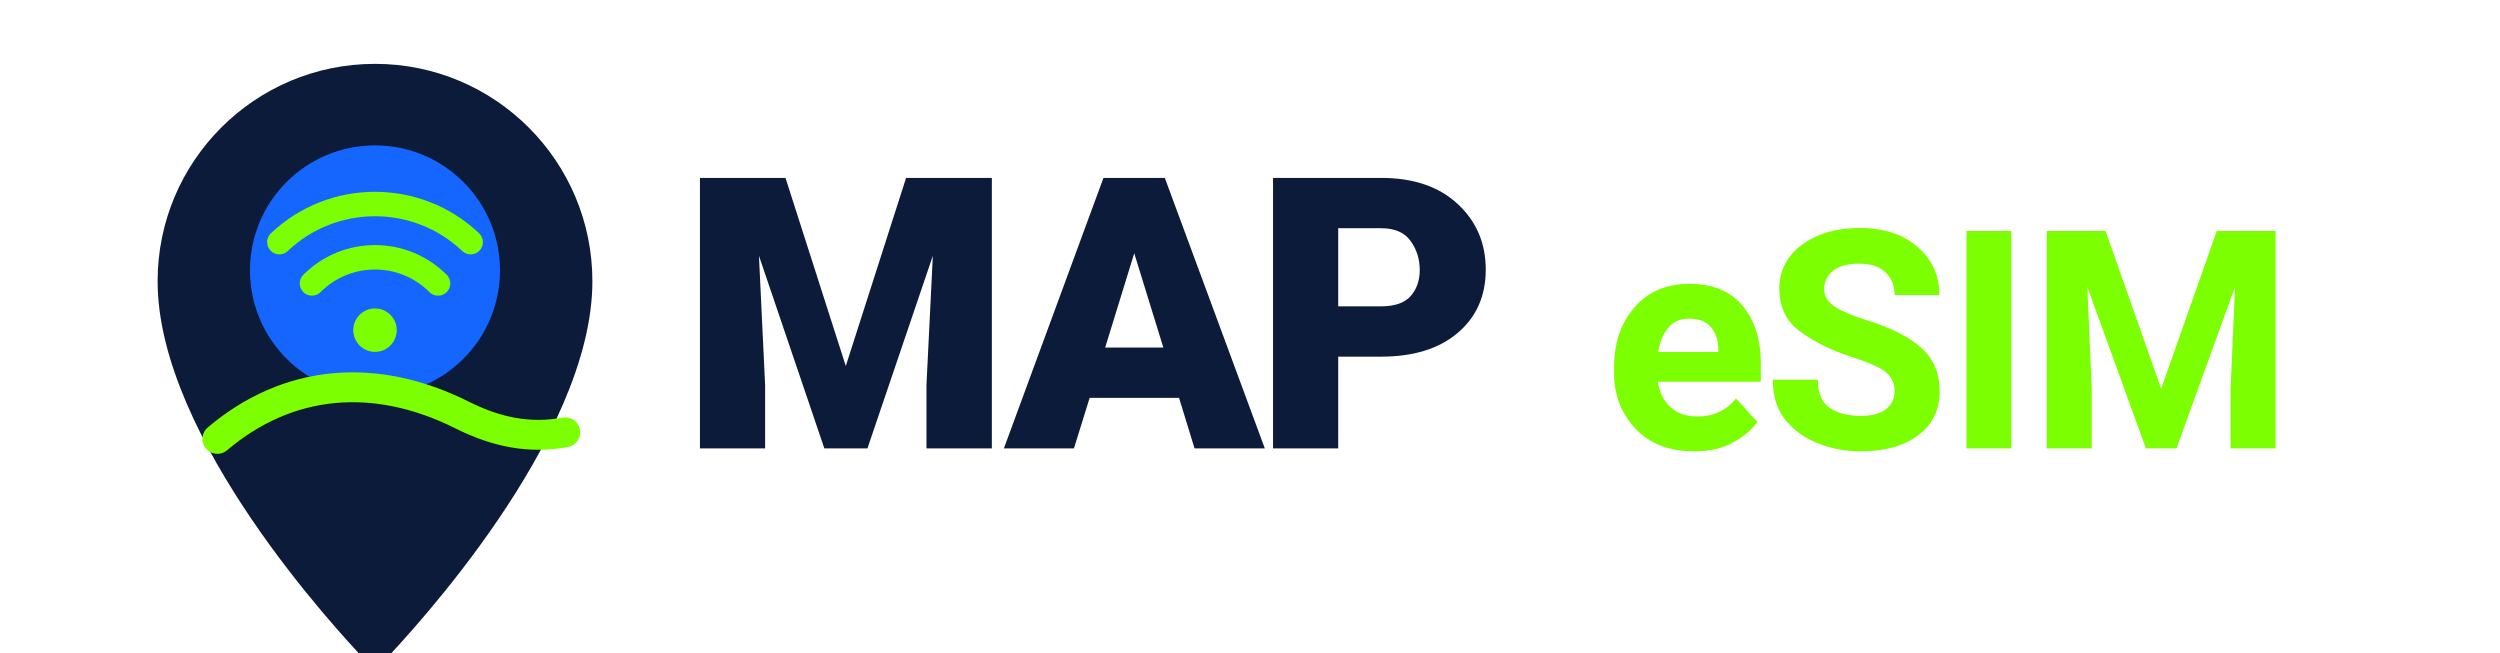
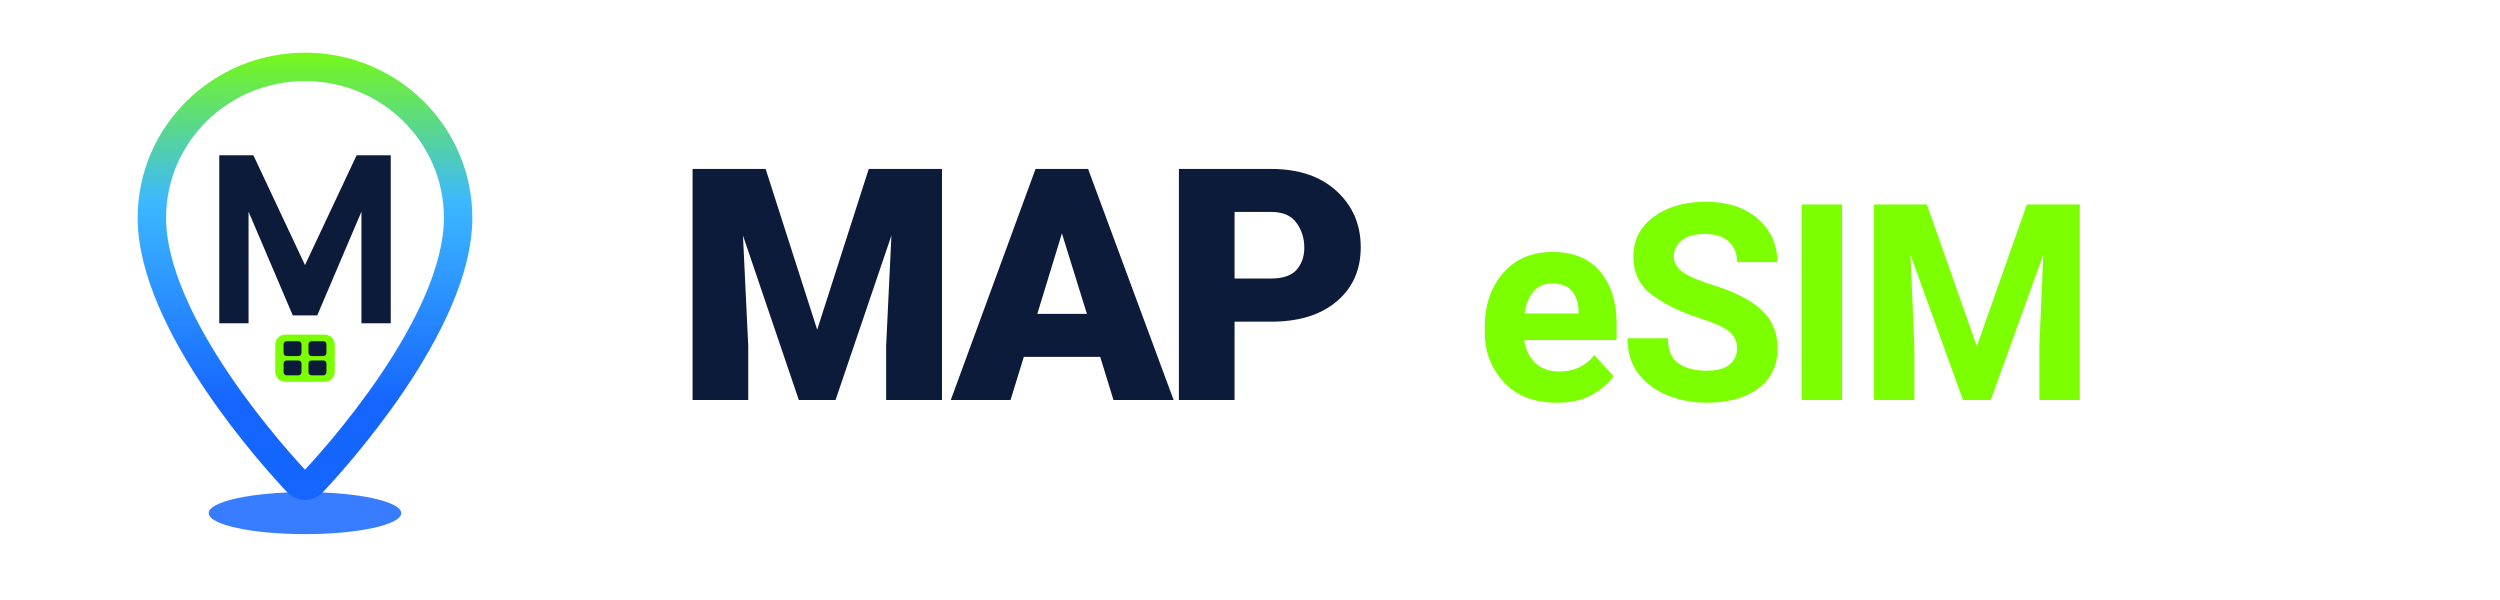
- <svg xmlns="http://www.w3.org/2000/svg" viewBox="0 0 184 48" fill="none">
-   <g transform="translate(2 1.5) scale(0.8)">
-     <path fill="#0D1B3A" d="M32 4C20.954 4 12 12.954 12 24c0 14.5 16.8 32.4 18.95 34.7a1.5 1.5 0 0 0 2.1 0C35.2 56.4 52 38.5 52 24 52 12.954 43.046 4 32 4Z" />
-     <circle cx="32" cy="23" r="11.5" fill="#1565FF" />
-     <circle cx="32" cy="28.5" r="2" fill="#7CFF00" />
-     <path stroke="#7CFF00" stroke-width="2.25" stroke-linecap="round" d="M26.2 24.2a8.2 8.2 0 0 1 11.6 0" />
-     <path stroke="#7CFF00" stroke-width="2.25" stroke-linecap="round" d="M23.2 20.4a12.8 12.8 0 0 1 17.6 0" />
-     <path stroke="#7CFF00" stroke-width="2.75" stroke-linecap="round" d="M17.5 38.5c6.5-5.5 14.5-6.2 22.5-2.2 3.2 1.6 6.2 2.2 9.5 1.6" />
+ <svg xmlns="http://www.w3.org/2000/svg" viewBox="0 0 200 48" fill="none" role="img" aria-label="MAP eSIM">
+   <defs>
+     <linearGradient id="pinStrokeLight" x1="24" y1="2" x2="24" y2="44" gradientUnits="userSpaceOnUse">
+       <stop offset="0%" stop-color="#7CFF00" />
+       <stop offset="45%" stop-color="#3DB8FF" />
+       <stop offset="100%" stop-color="#1565FF" />
+     </linearGradient>
+   </defs>
+   <g transform="translate(2 1.5) scale(0.7)">
+     <path d="M32 5.5c-9.665 0-17.5 7.72-17.5 17.25 0 12.1 14.35 27.85 16.7 30.3a1.15 1.15 0 0 0 1.6 0c2.35-2.45 16.7-18.2 16.7-30.3C49.5 13.22 41.665 5.5 32 5.5Z" stroke="url(#pinStrokeLight)" stroke-width="3.25" stroke-linejoin="round" />
+     <ellipse cx="32" cy="56.5" rx="11" ry="2.4" fill="#1565FF" opacity="0.85" />
+     <path fill="#0D1B3A" d="M22.2 34.8V15.6h3.9l5.9 12.55L37.9 15.6h3.9v19.2h-3.35V22.05L33.4 33.9h-2.8L25.55 22.05V34.8H22.2Z" />
+     <rect x="28.6" y="36.1" width="6.8" height="5.4" rx="1.15" fill="#7CFF00" />
+     <rect x="29.55" y="36.85" width="2.05" height="1.7" rx="0.35" fill="#0D1B3A" />
+     <rect x="32.4" y="36.85" width="2.05" height="1.7" rx="0.35" fill="#0D1B3A" />
+     <rect x="29.55" y="39.05" width="2.05" height="1.7" rx="0.35" fill="#0D1B3A" />
+     <rect x="32.4" y="39.05" width="2.05" height="1.7" rx="0.35" fill="#0D1B3A" />
  </g>
-   <text x="50" y="33" fill="#0D1B3A" font-family="ui-sans-serif, system-ui, -apple-system, 'Segoe UI', Roboto, 'Helvetica Neue', Arial, sans-serif" font-size="28" font-weight="800" letter-spacing="-0.03em">MAP</text>
-   <text x="118" y="33" fill="#7CFF00" font-family="ui-sans-serif, system-ui, -apple-system, 'Segoe UI', Roboto, 'Helvetica Neue', Arial, sans-serif" font-size="22.5" font-weight="700" letter-spacing="-0.02em">eSIM</text>
+   <text x="54" y="32" fill="#0D1B3A" font-family="ui-sans-serif, system-ui, -apple-system, 'Segoe UI', Roboto, 'Helvetica Neue', Arial, sans-serif" font-size="26" font-weight="800" letter-spacing="-0.035em">MAP</text>
+   <text x="118" y="32" fill="#7CFF00" font-family="ui-sans-serif, system-ui, -apple-system, 'Segoe UI', Roboto, 'Helvetica Neue', Arial, sans-serif" font-size="22" font-weight="700" letter-spacing="-0.02em">eSIM</text>
</svg>
